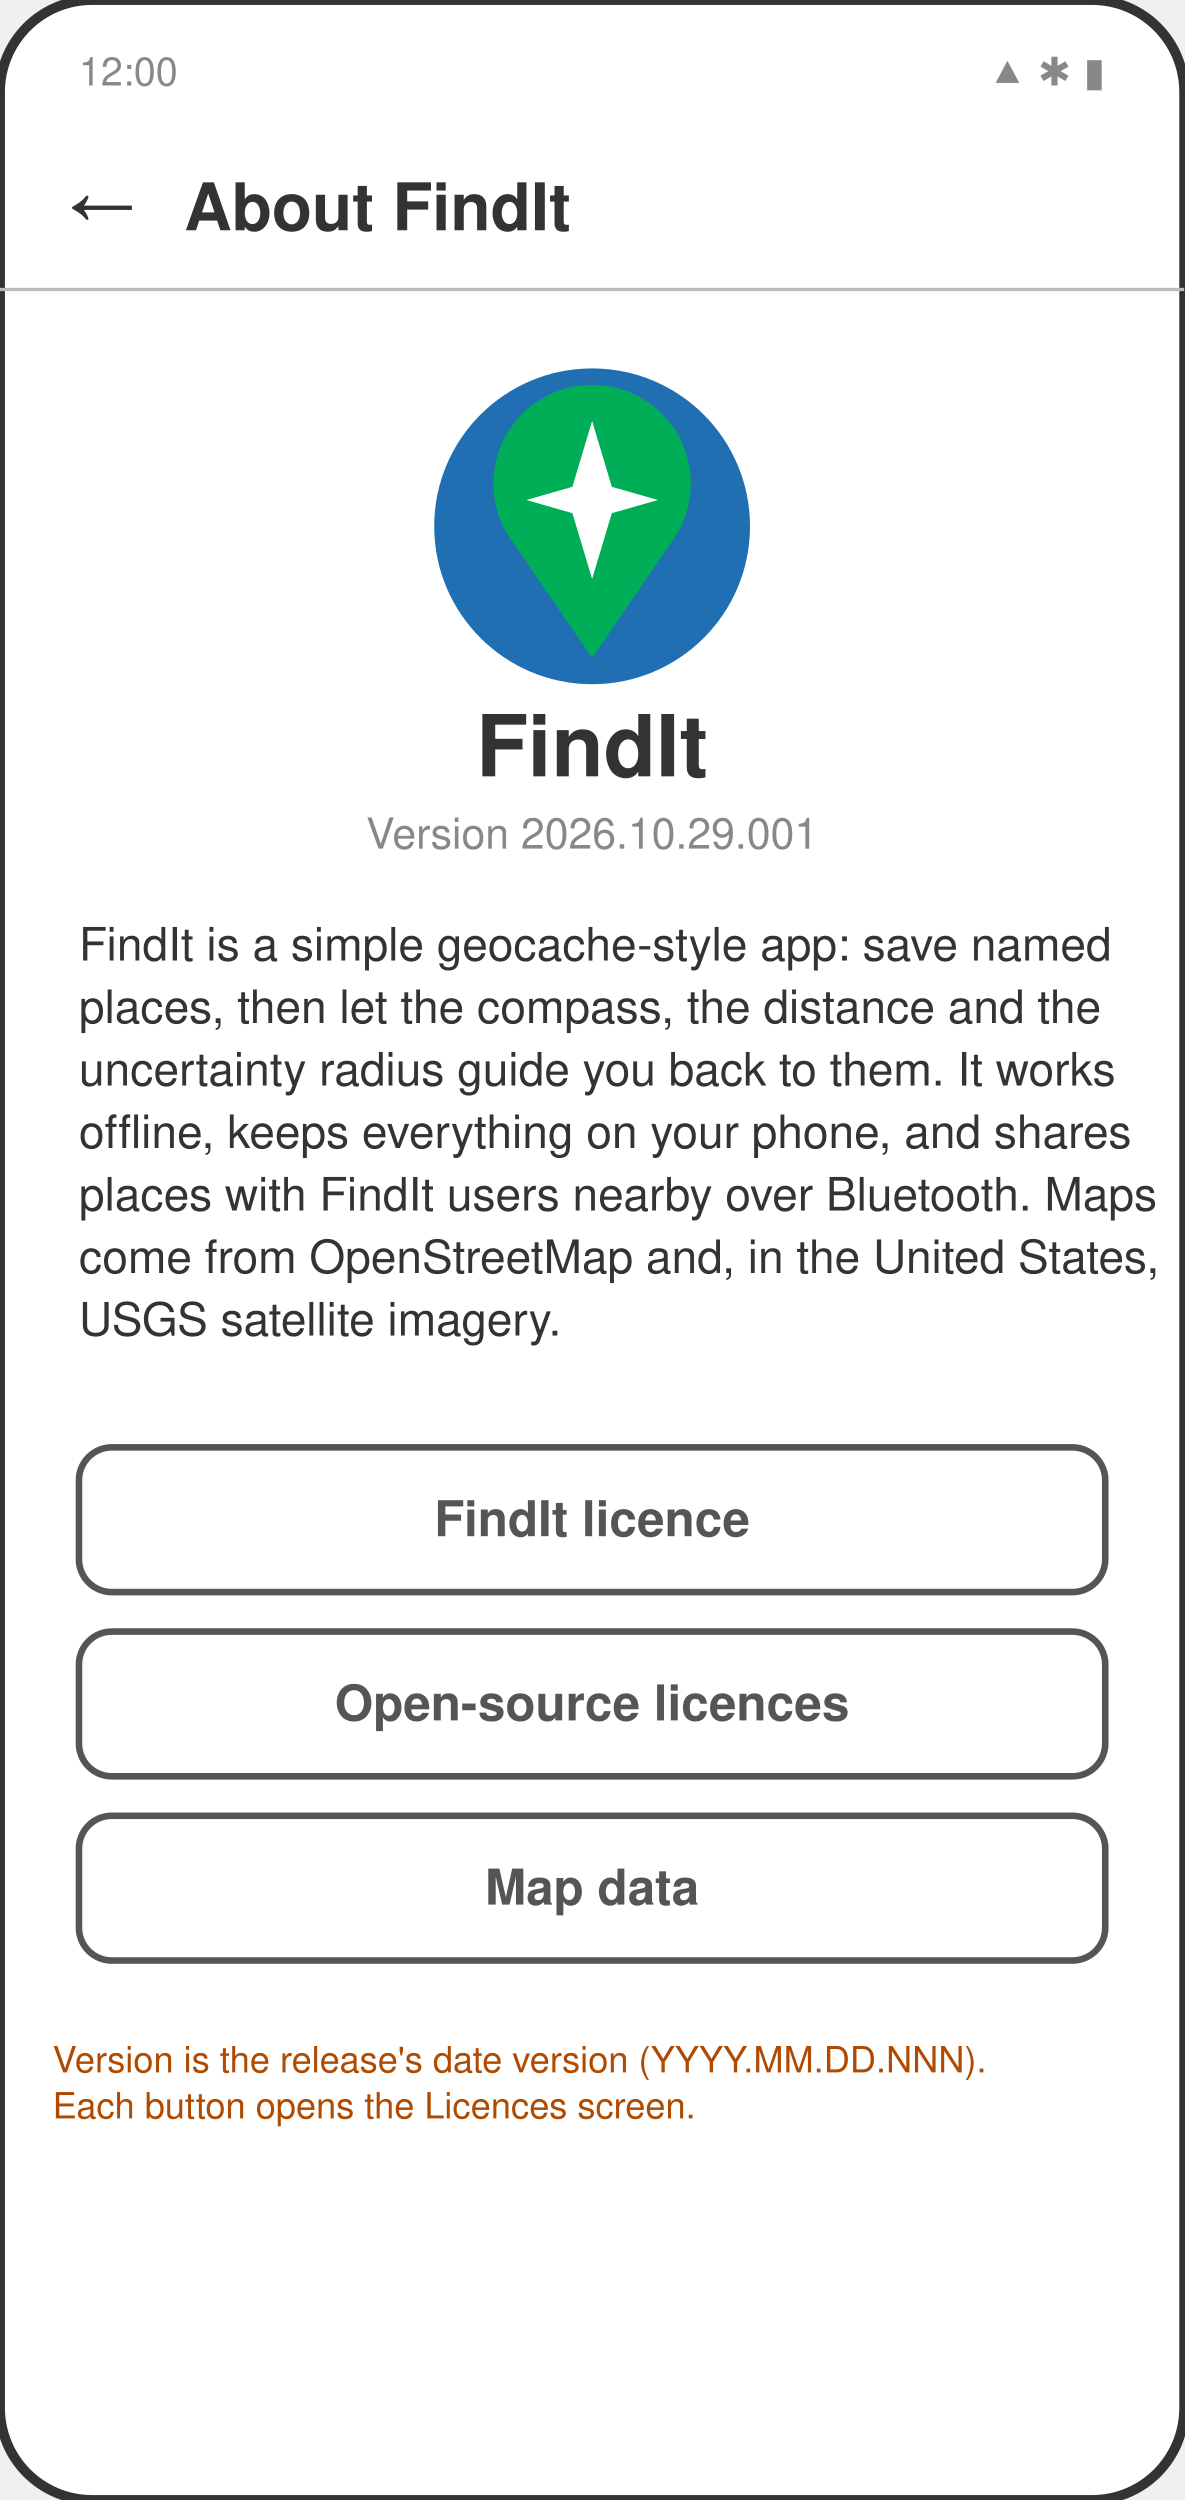
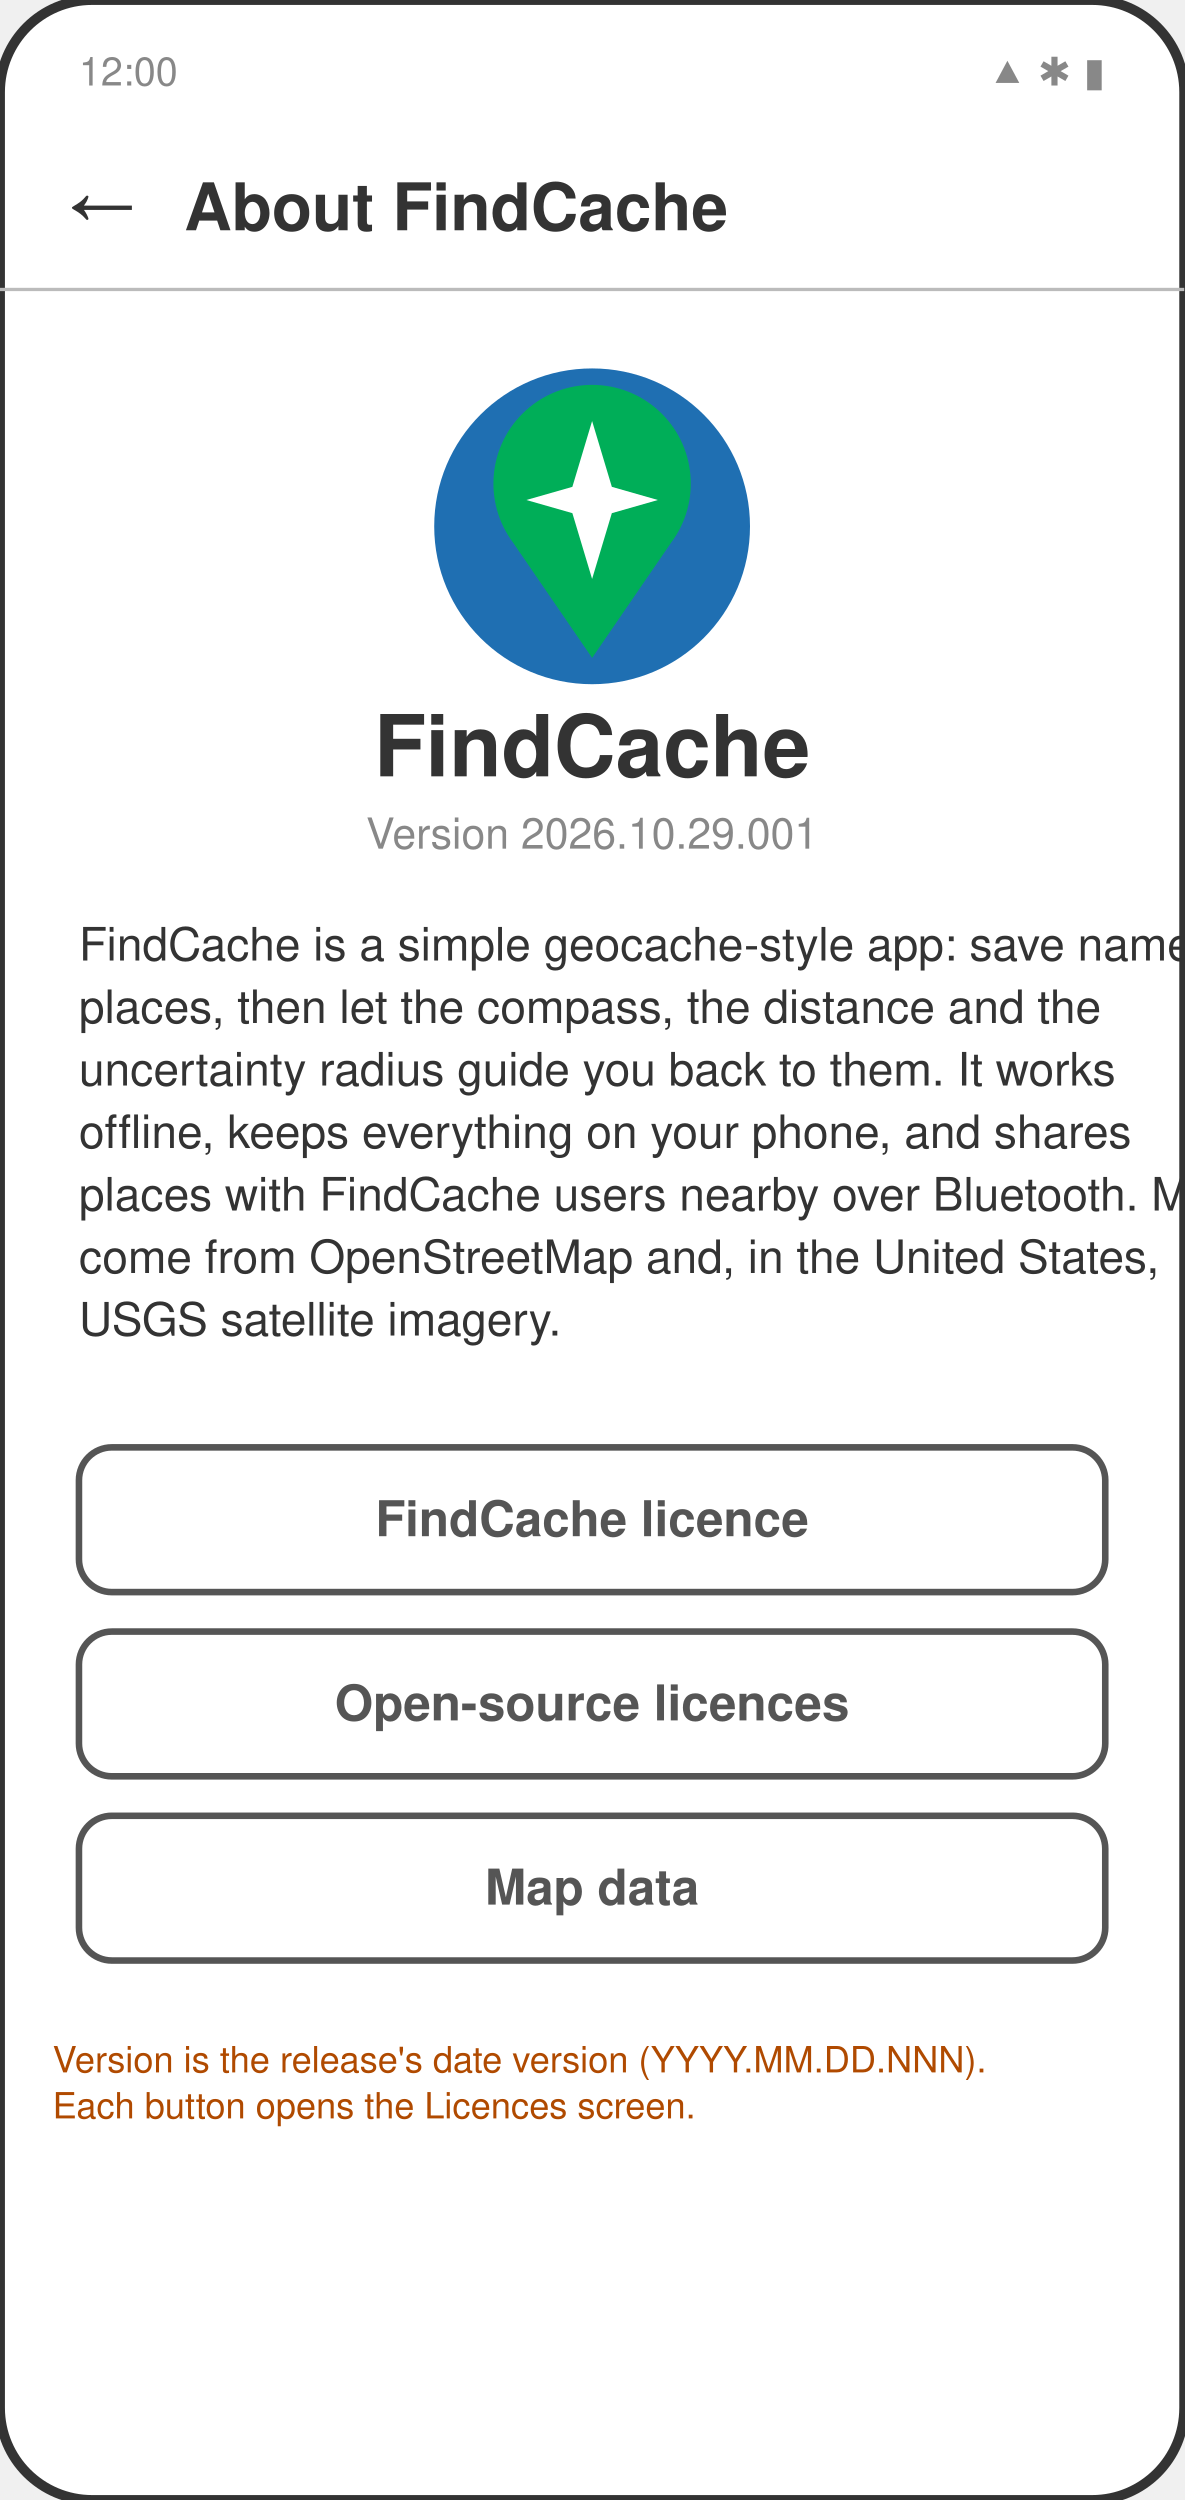
<svg xmlns="http://www.w3.org/2000/svg" width="360" height="760" viewBox="0 0 360 760">
  <rect width="360" height="760" rx="28" fill="#fff" stroke="#333" stroke-width="3" />
  <text x="24" y="26" font-family="Helvetica, Arial, sans-serif" font-size="12" fill="#888">12:00</text>
  <text x="336" y="26" font-family="Helvetica, Arial, sans-serif" font-size="12" fill="#888" text-anchor="end">▲ ✱ ▮</text>
  <line x1="0" y1="88" x2="360" y2="88" stroke="#bbb" />
-   <text x="56" y="70" font-family="Helvetica, Arial, sans-serif" font-size="20" font-weight="bold" fill="#333">About FindIt</text>
+   <text x="56" y="70" font-family="Helvetica, Arial, sans-serif" font-size="20" font-weight="bold" fill="#333">About FindCache</text>
  <text x="20" y="70" font-family="Helvetica, Arial, sans-serif" font-size="22" fill="#333">←</text>
  <circle cx="180" cy="160" r="48" fill="#1F6FB2" />
  <path d="M180 200 L156 165 A30 30 0 1 1 204 165 Z" fill="#00AE58" />
  <polygon points="180,128 186,148 200,152 186,156 180,176 174,156 160,152 174,148" fill="#fff" />
-   <text x="180.0" y="236" font-family="Helvetica, Arial, sans-serif" font-size="26" fill="#333" font-weight="bold" text-anchor="middle">FindIt</text>
+   <text x="180.0" y="236" font-family="Helvetica, Arial, sans-serif" font-size="26" fill="#333" font-weight="bold" text-anchor="middle">FindCache</text>
  <text x="180.0" y="258" font-family="Helvetica, Arial, sans-serif" font-size="13" fill="#888" font-weight="normal" text-anchor="middle">Version 2026.10.29.001</text>
-   <text x="24" y="292" font-family="Helvetica, Arial, sans-serif" font-size="14" fill="#333" font-weight="normal" text-anchor="start">FindIt is a simple geocache-style app: save named</text>
+   <text x="24" y="292" font-family="Helvetica, Arial, sans-serif" font-size="14" fill="#333" font-weight="normal" text-anchor="start">FindCache is a simple geocache-style app: save named</text>
  <text x="24" y="311" font-family="Helvetica, Arial, sans-serif" font-size="14" fill="#333" font-weight="normal" text-anchor="start">places, then let the compass, the distance and the</text>
  <text x="24" y="330" font-family="Helvetica, Arial, sans-serif" font-size="14" fill="#333" font-weight="normal" text-anchor="start">uncertainty radius guide you back to them. It works</text>
  <text x="24" y="349" font-family="Helvetica, Arial, sans-serif" font-size="14" fill="#333" font-weight="normal" text-anchor="start">offline, keeps everything on your phone, and shares</text>
-   <text x="24" y="368" font-family="Helvetica, Arial, sans-serif" font-size="14" fill="#333" font-weight="normal" text-anchor="start">places with FindIt users nearby over Bluetooth. Maps</text>
+   <text x="24" y="368" font-family="Helvetica, Arial, sans-serif" font-size="14" fill="#333" font-weight="normal" text-anchor="start">places with FindCache users nearby over Bluetooth. Maps</text>
  <text x="24" y="387" font-family="Helvetica, Arial, sans-serif" font-size="14" fill="#333" font-weight="normal" text-anchor="start">come from OpenStreetMap and, in the United States,</text>
  <text x="24" y="406" font-family="Helvetica, Arial, sans-serif" font-size="14" fill="#333" font-weight="normal" text-anchor="start">USGS satellite imagery.</text>
  <rect x="24" y="440" width="312" height="44" rx="10" fill="none" stroke="#555" stroke-width="2" />
-   <text x="180.0" y="467.0" font-family="Helvetica, Arial, sans-serif" font-size="15" fill="#555" font-weight="bold" text-anchor="middle">FindIt licence</text>
+   <text x="180.0" y="467.0" font-family="Helvetica, Arial, sans-serif" font-size="15" fill="#555" font-weight="bold" text-anchor="middle">FindCache licence</text>
  <rect x="24" y="496" width="312" height="44" rx="10" fill="none" stroke="#555" stroke-width="2" />
  <text x="180.0" y="523.0" font-family="Helvetica, Arial, sans-serif" font-size="15" fill="#555" font-weight="bold" text-anchor="middle">Open-source licences</text>
  <rect x="24" y="552" width="312" height="44" rx="10" fill="none" stroke="#555" stroke-width="2" />
  <text x="180.0" y="579.0" font-family="Helvetica, Arial, sans-serif" font-size="15" fill="#555" font-weight="bold" text-anchor="middle">Map data</text>
  <text x="16" y="630" font-family="Helvetica, Arial, sans-serif" font-size="11" fill="#b04a00" font-weight="normal" text-anchor="start">Version is the release's date version (YYYY.MM.DD.NNN).</text>
  <text x="16" y="644" font-family="Helvetica, Arial, sans-serif" font-size="11" fill="#b04a00" font-weight="normal" text-anchor="start">Each button opens the Licences screen.</text>
</svg>
